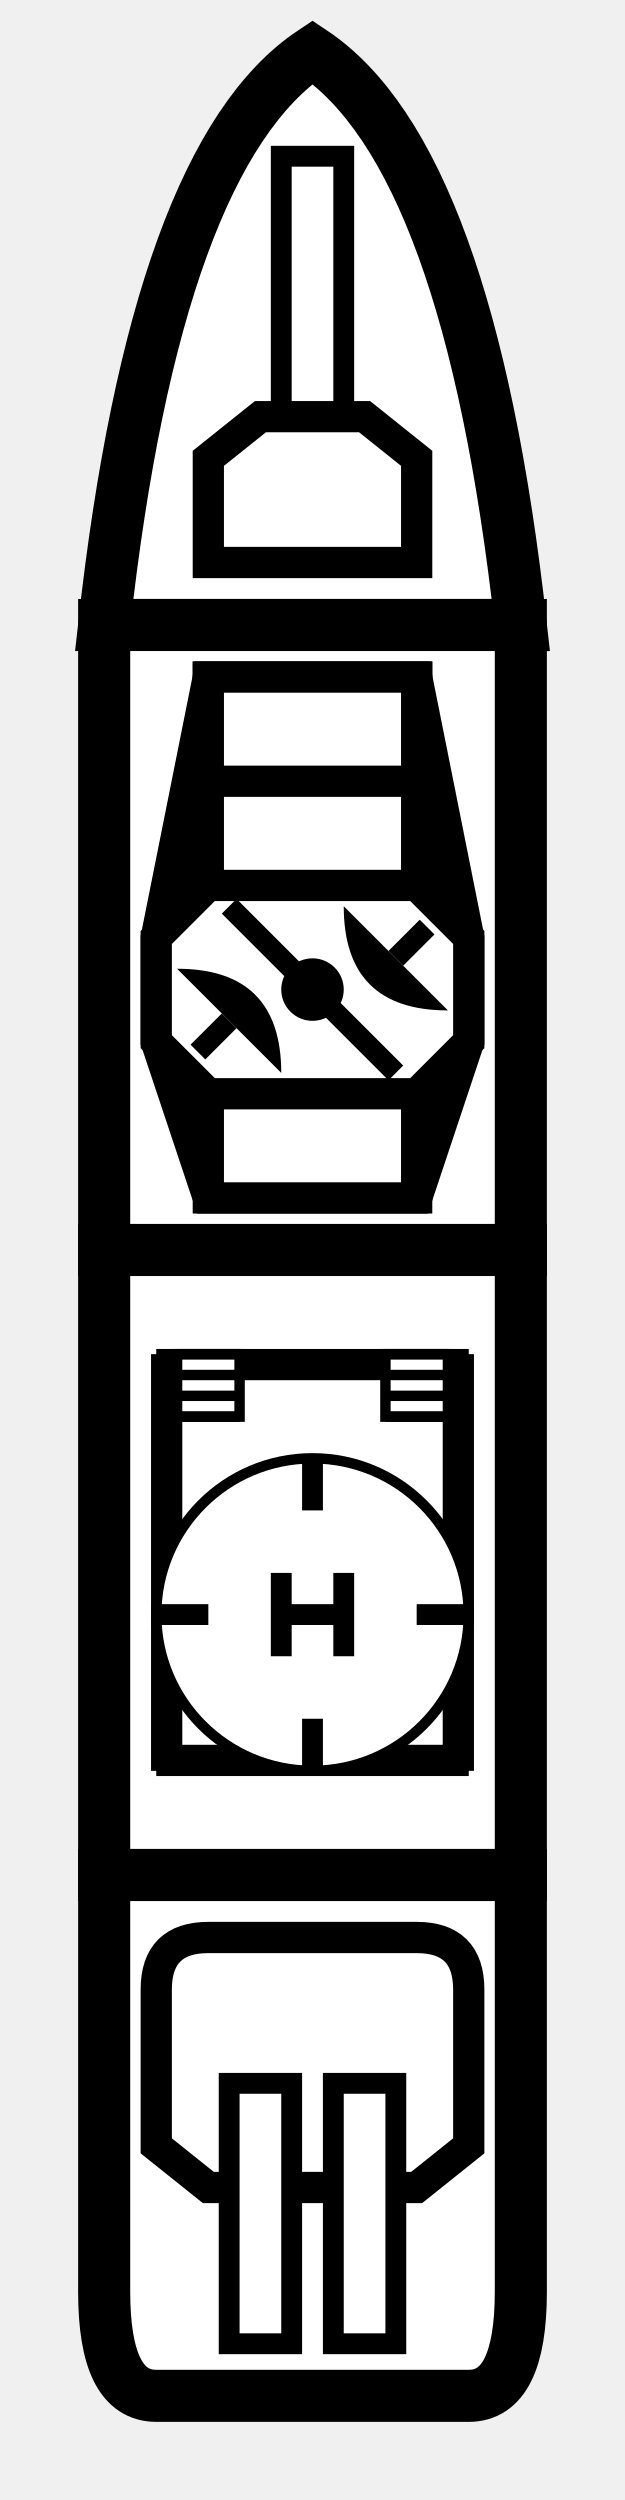
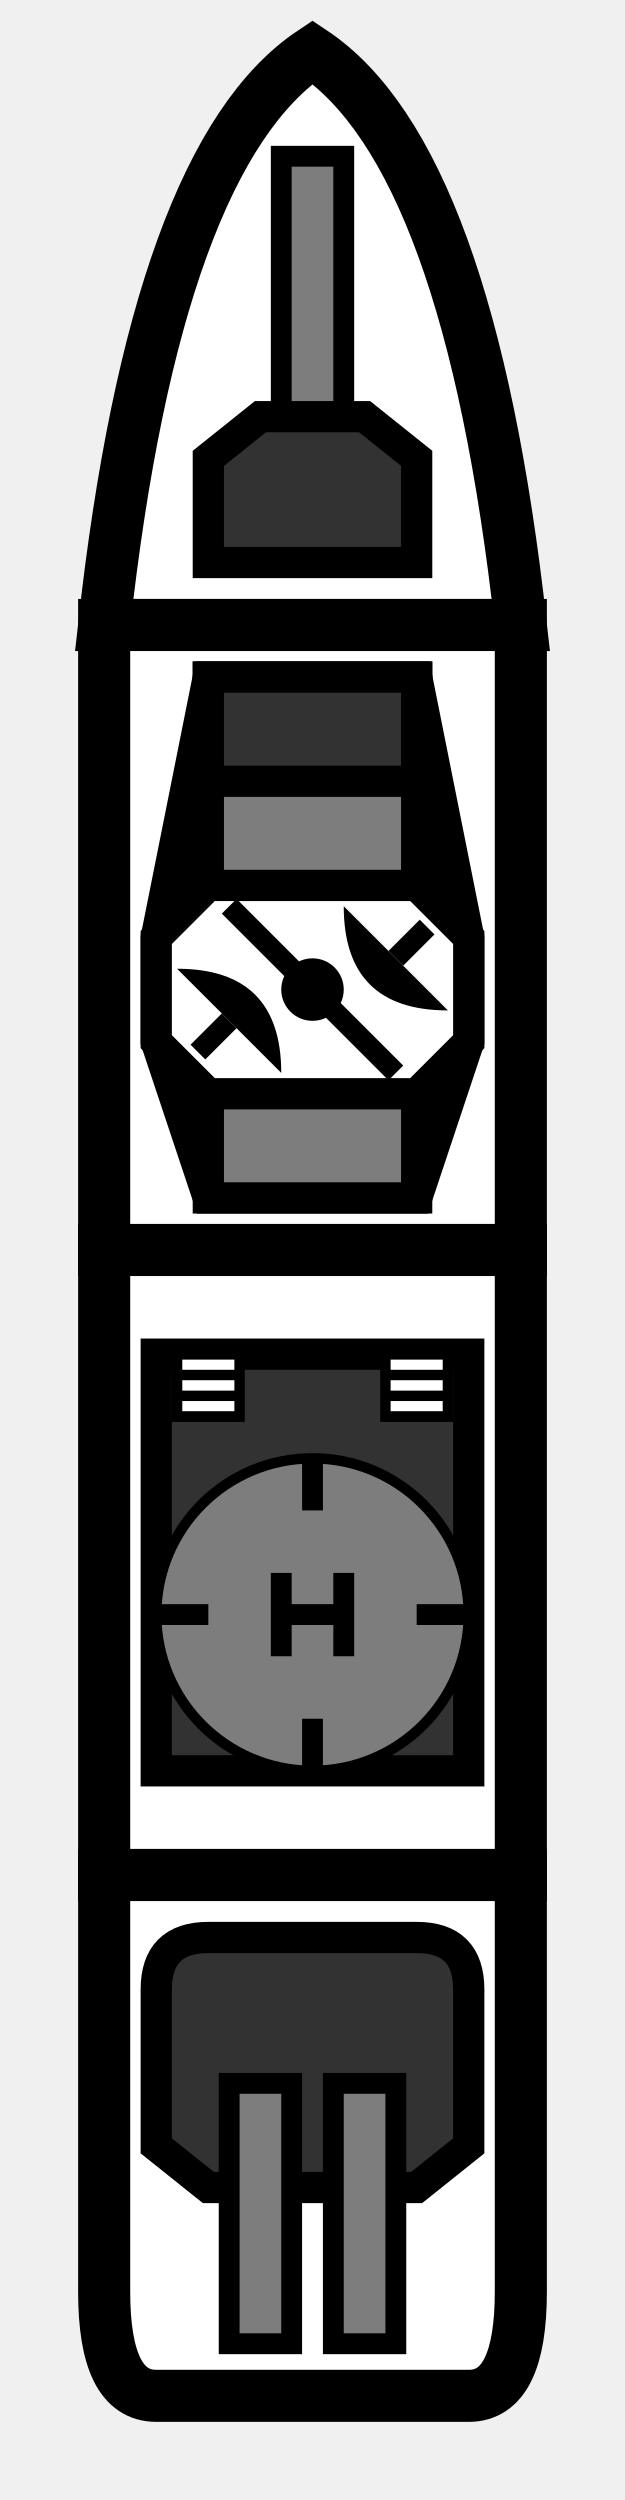
<svg width="60" height="240">
  <g transform="translate(0,0)">
    <path d="M10,60 Q15,15 30,5 Q 45,15 50,60 Z" fill="white" stroke="black" stroke-width="5" />
  </g>
  <g transform="translate(0,60)">
    <rect x="10" y="0" width="40" height="60" fill="white" stroke="black" stroke-width="5" />
  </g>
  <g transform="translate(0,120)">
    <rect x="10" y="0" width="40" height="60" fill="white" stroke="black" stroke-width="5" />
  </g>
  <g transform="translate(0,180)">
    <path d="M10,0 v40 q0,10 5,10 h30 q5,0 5,-10 v-40 Z" fill="white" stroke="black" stroke-width="5" />
  </g>
  <g transform="translate(0,0)">
    <g transform="translate(30,50)">
      <g transform="translate(-10,-10)">
-         <rect x="7" y="-25" width="6" height="25" fill="white" stroke="black" stroke-width="2" />
-         <path d="M5,0 l-5,4 v10 h20 v-10 l-5,-4 z" fill="white" stroke="black" stroke-width="3" />
+         <rect x="7" y="-25" width="6" height="25" fill="rgb(125,125,125)" stroke="black" stroke-width="2" />
+         <path d="M5,0 l-5,4 v10 h20 v-10 l-5,-4 z" fill="rgb(50,50,50)" stroke="black" stroke-width="3" />
      </g>
    </g>
  </g>
  <g transform="translate(0,60)">
    <g transform="translate(30,35)">
      <path d="M-15,-5 l5,-25 h20 l5,25 v10 l-5,15 h-20 l-5,-15 Z" fill="black" stroke="black" stroke-width="3" />
-       <rect x="-10" y="-30" width="20" height="50" fill="white" stroke="black" stroke-width="3" />
-       <rect x="-10" y="-30" width="20" height="10" fill="white" stroke="black" stroke-width="3" />
+       <rect x="-10" y="-30" width="20" height="50" fill="rgb(125,125,125)" stroke="black" stroke-width="3" />
+       <rect x="-10" y="-30" width="20" height="10" fill="rgb(50,50,50)" stroke="black" stroke-width="3" />
      <path d="M-15,-5 l5,-5 h20 l5,5 v10 l-5,5 h-20 l-5,-5 Z" fill="white" stroke="black" stroke-width="3" />
      <g transform="scale(1,1)">
        <path d="M3,-8 q0,10 10,10" fill="black" stroke="none" />
        <line x1="8" x2="11" y1="-3" y2="-6" stroke="black" stroke-width="2" />
      </g>
      <g transform="scale(-1,-1)">
        <path d="M3,-8 q0,10 10,10" fill="black" stroke="none" />
        <line x1="8" x2="11" y1="-3" y2="-6" stroke="black" stroke-width="2" />
      </g>
      <circle cx="0" cy="0" r="3" fill="black" stroke="none" />
      <line x1="-8" x2="8" y1="-8" y2="8" stroke="black" stroke-width="2" />
    </g>
  </g>
  <g transform="translate(0,120)">
    <g transform="translate(30,30)">
      <g transform="translate(-15,-20)">
-         <line x1="1" x2="1" y1="0" y2="40" fill="white" stroke="black" stroke-width="3" />
-         <line x1="29" x2="29" y1="0" y2="40" fill="white" stroke="black" stroke-width="3" />
-         <line x1="0" x2="30" y1="1" y2="1" fill="white" stroke="black" stroke-width="3" />
-         <line x1="0" x2="30" y1="39" y2="39" fill="white" stroke="black" stroke-width="3" />
+         <rect x="0" y="0" width="30" height="40" fill="rgb(50,50,50)" stroke="black" stroke-width="3" />
        <g transform="translate(12,0)">
          <g transform="translate(-10,0)">
            <rect x="0" y="0" width="6" height="6" fill="white" stroke="black" stroke-width="1" />
            <line x1="0" x2="6" y1="0" y2="0" fill="white" stroke="black" stroke-width="1" />
            <line x1="0" x2="6" y1="2" y2="2" fill="white" stroke="black" stroke-width="1" />
            <line x1="0" x2="6" y1="4" y2="4" fill="white" stroke="black" stroke-width="1" />
            <line x1="0" x2="6" y1="6" y2="6" fill="white" stroke="black" stroke-width="1" />
          </g>
          <g transform="translate(10,0)">
            <rect x="0" y="0" width="6" height="6" fill="white" stroke="black" stroke-width="1" />
            <line x1="0" x2="6" y1="0" y2="0" fill="white" stroke="black" stroke-width="1" />
            <line x1="0" x2="6" y1="2" y2="2" fill="white" stroke="black" stroke-width="1" />
            <line x1="0" x2="6" y1="4" y2="4" fill="white" stroke="black" stroke-width="1" />
            <line x1="0" x2="6" y1="6" y2="6" fill="white" stroke="black" stroke-width="1" />
          </g>
        </g>
        <g transform="translate(15,25)">
-           <circle cx="0" cy="0" r="15" fill="white" stroke="black" stroke-width="1" />
+           <circle cx="0" cy="0" r="15" fill="rgb(125,125,125)" stroke="black" stroke-width="1" />
          <line x1="-3" x2="-3" y1="-4" y2="4" fill="white" stroke="black" stroke-width="2" />
          <line x1="3" x2="3" y1="-4" y2="4" fill="white" stroke="black" stroke-width="2" />
          <line x1="-3" x2="3" y1="0" y2="0" fill="white" stroke="black" stroke-width="2" />
          <g transform="translate(-15,0)">
            <line x1="0" x2="5" y1="0" y2="0" fill="white" stroke="black" stroke-width="2" />
          </g>
          <g transform="translate(15,0)">
            <line x1="-5" x2="0" y1="0" y2="0" fill="white" stroke="black" stroke-width="2" />
          </g>
          <g transform="translate(0,-15)">
            <line x1="0" x2="0" y1="0" y2="5" fill="white" stroke="black" stroke-width="2" />
          </g>
          <g transform="translate(0,15)">
            <line x1="0" x2="0" y1="-5" y2="0" fill="white" stroke="black" stroke-width="2" />
          </g>
        </g>
      </g>
    </g>
  </g>
  <g transform="translate(0,180)">
    <g transform="translate(30,40)">
      <g transform="translate(-15,-10)">
-         <path d="M5,0 l-5,-4 v-15 q0,-5 5,-5 h20 q5,0 5,5 v15 l-5,4 z" fill="white" stroke="black" stroke-width="3" />
-         <rect x="7" y="-10" width="6" height="25" fill="white" stroke="black" stroke-width="2" />
-         <rect x="17" y="-10" width="6" height="25" fill="white" stroke="black" stroke-width="2" />
+         <path d="M5,0 l-5,-4 v-15 q0,-5 5,-5 h20 q5,0 5,5 v15 l-5,4 z" fill="rgb(50,50,50)" stroke="black" stroke-width="3" />
+         <rect x="7" y="-10" width="6" height="25" fill="rgb(125,125,125)" stroke="black" stroke-width="2" />
+         <rect x="17" y="-10" width="6" height="25" fill="rgb(125,125,125)" stroke="black" stroke-width="2" />
      </g>
    </g>
  </g>
</svg>
